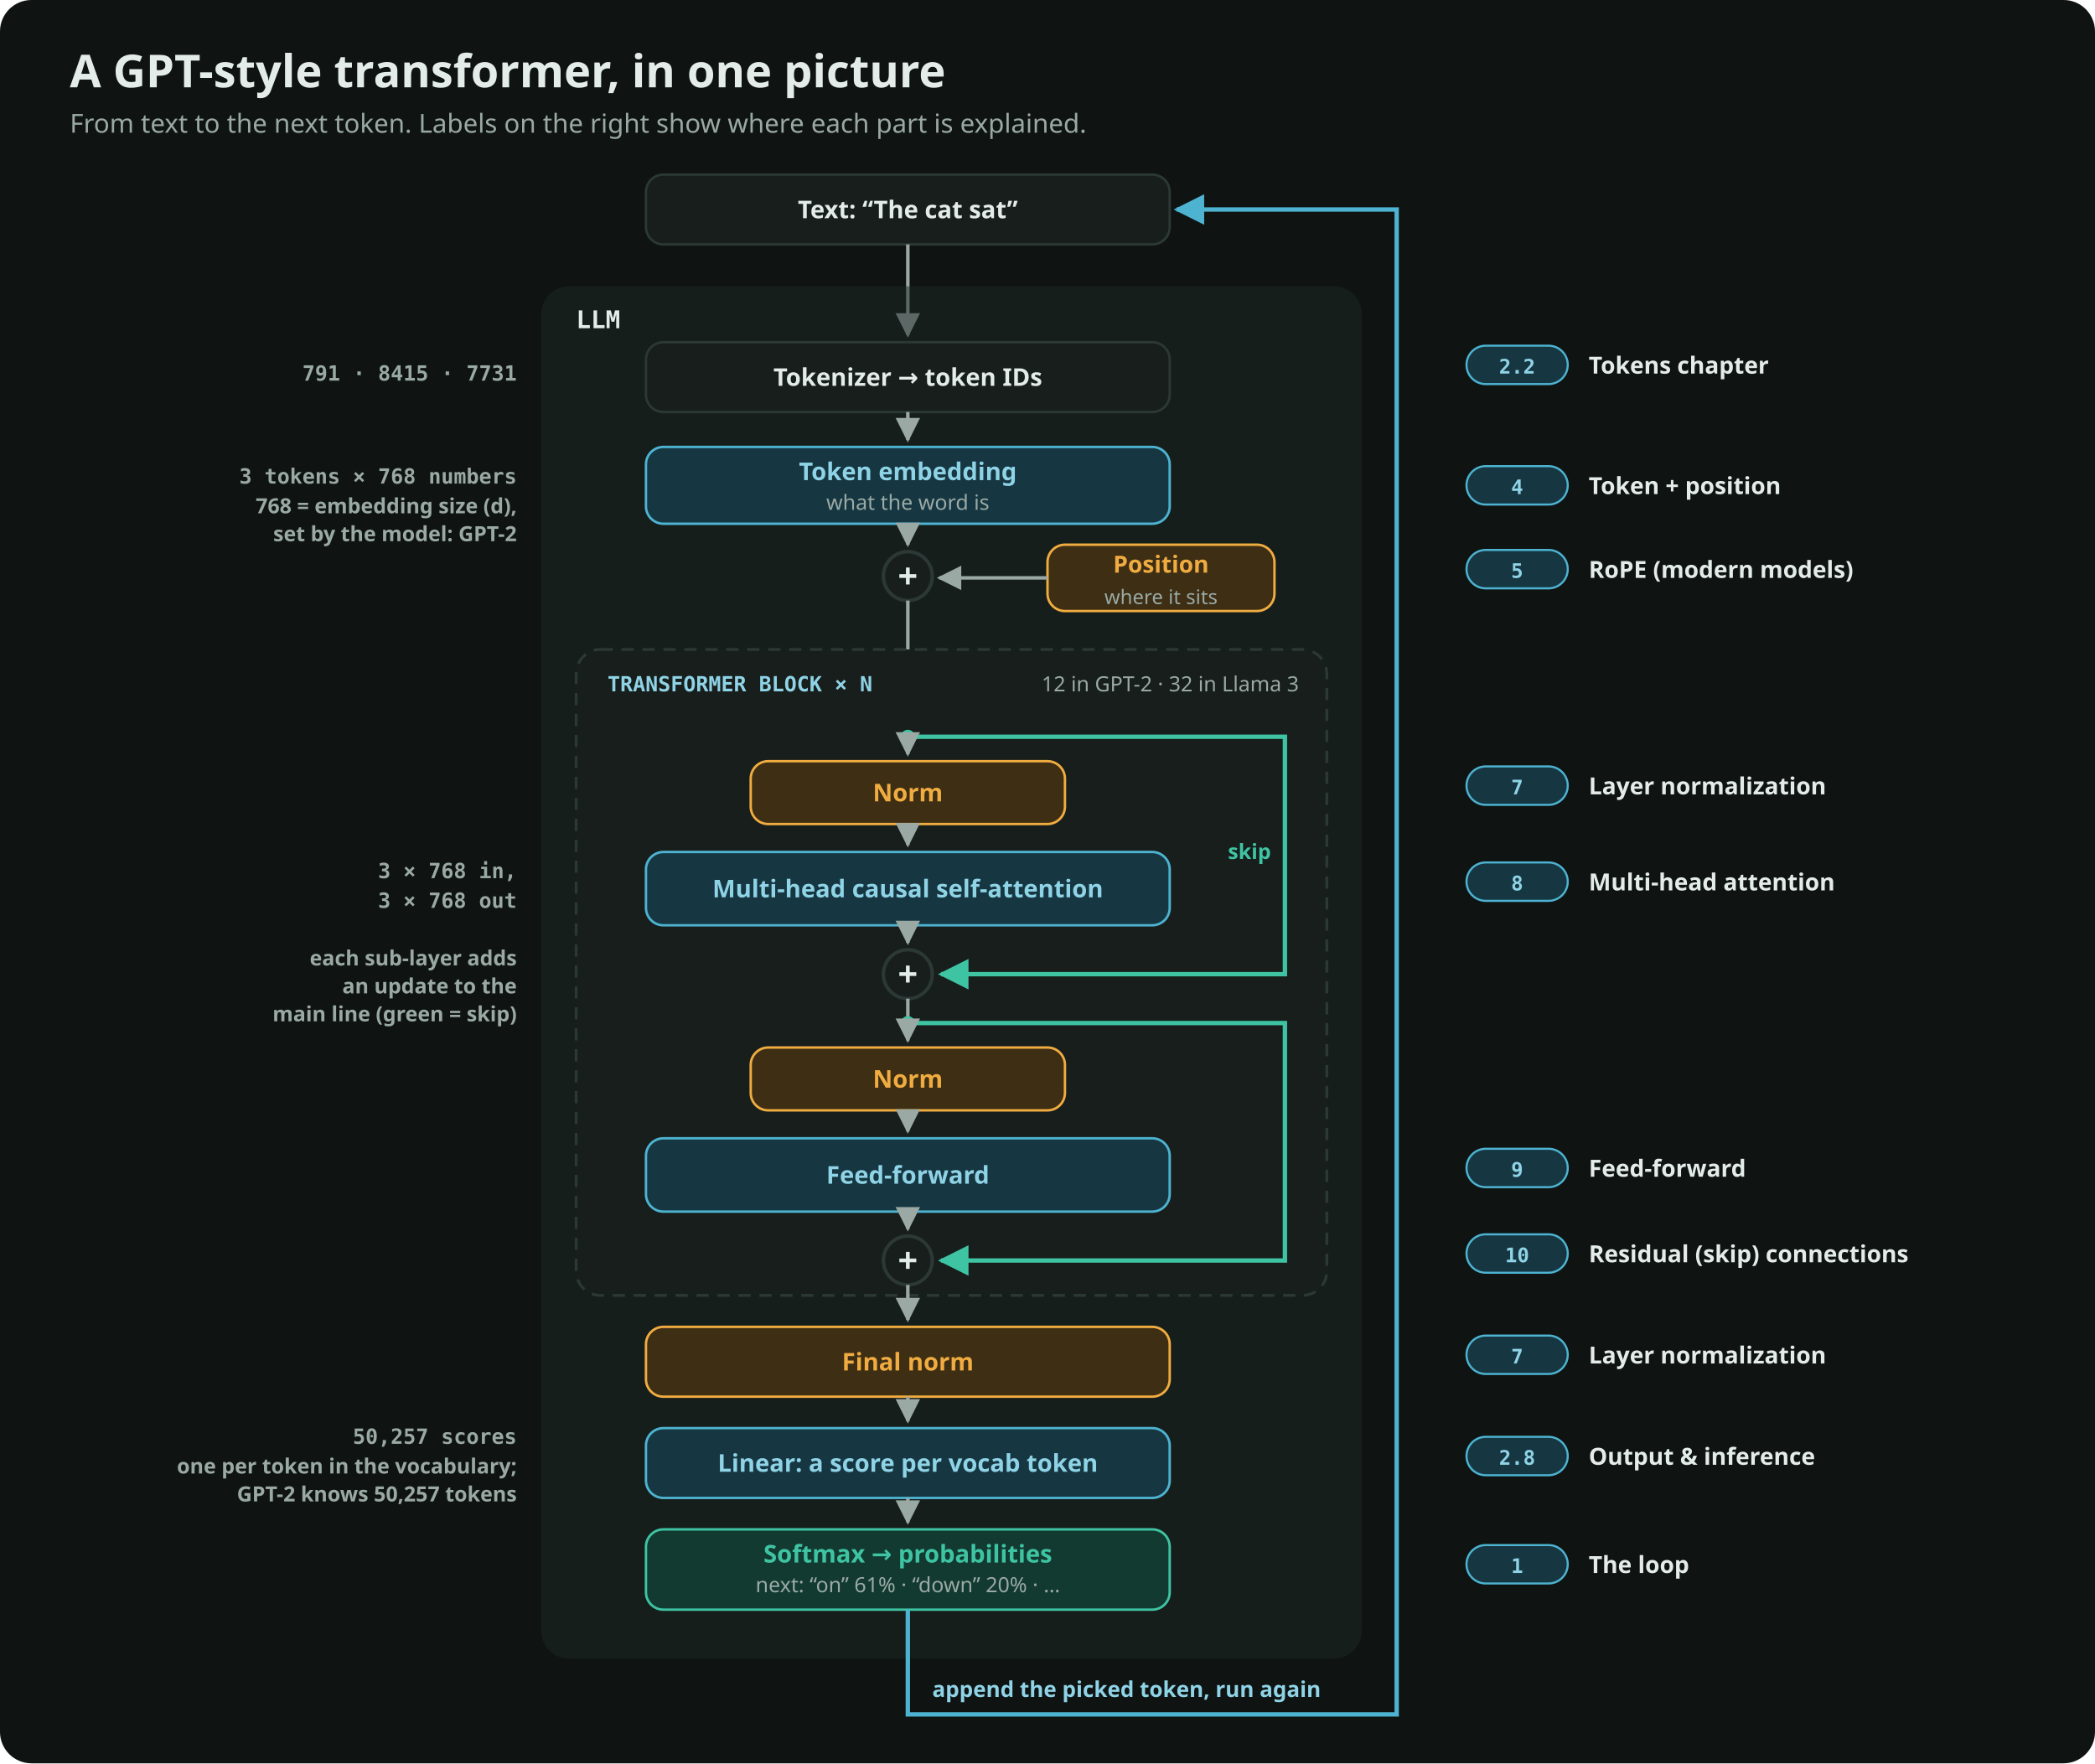
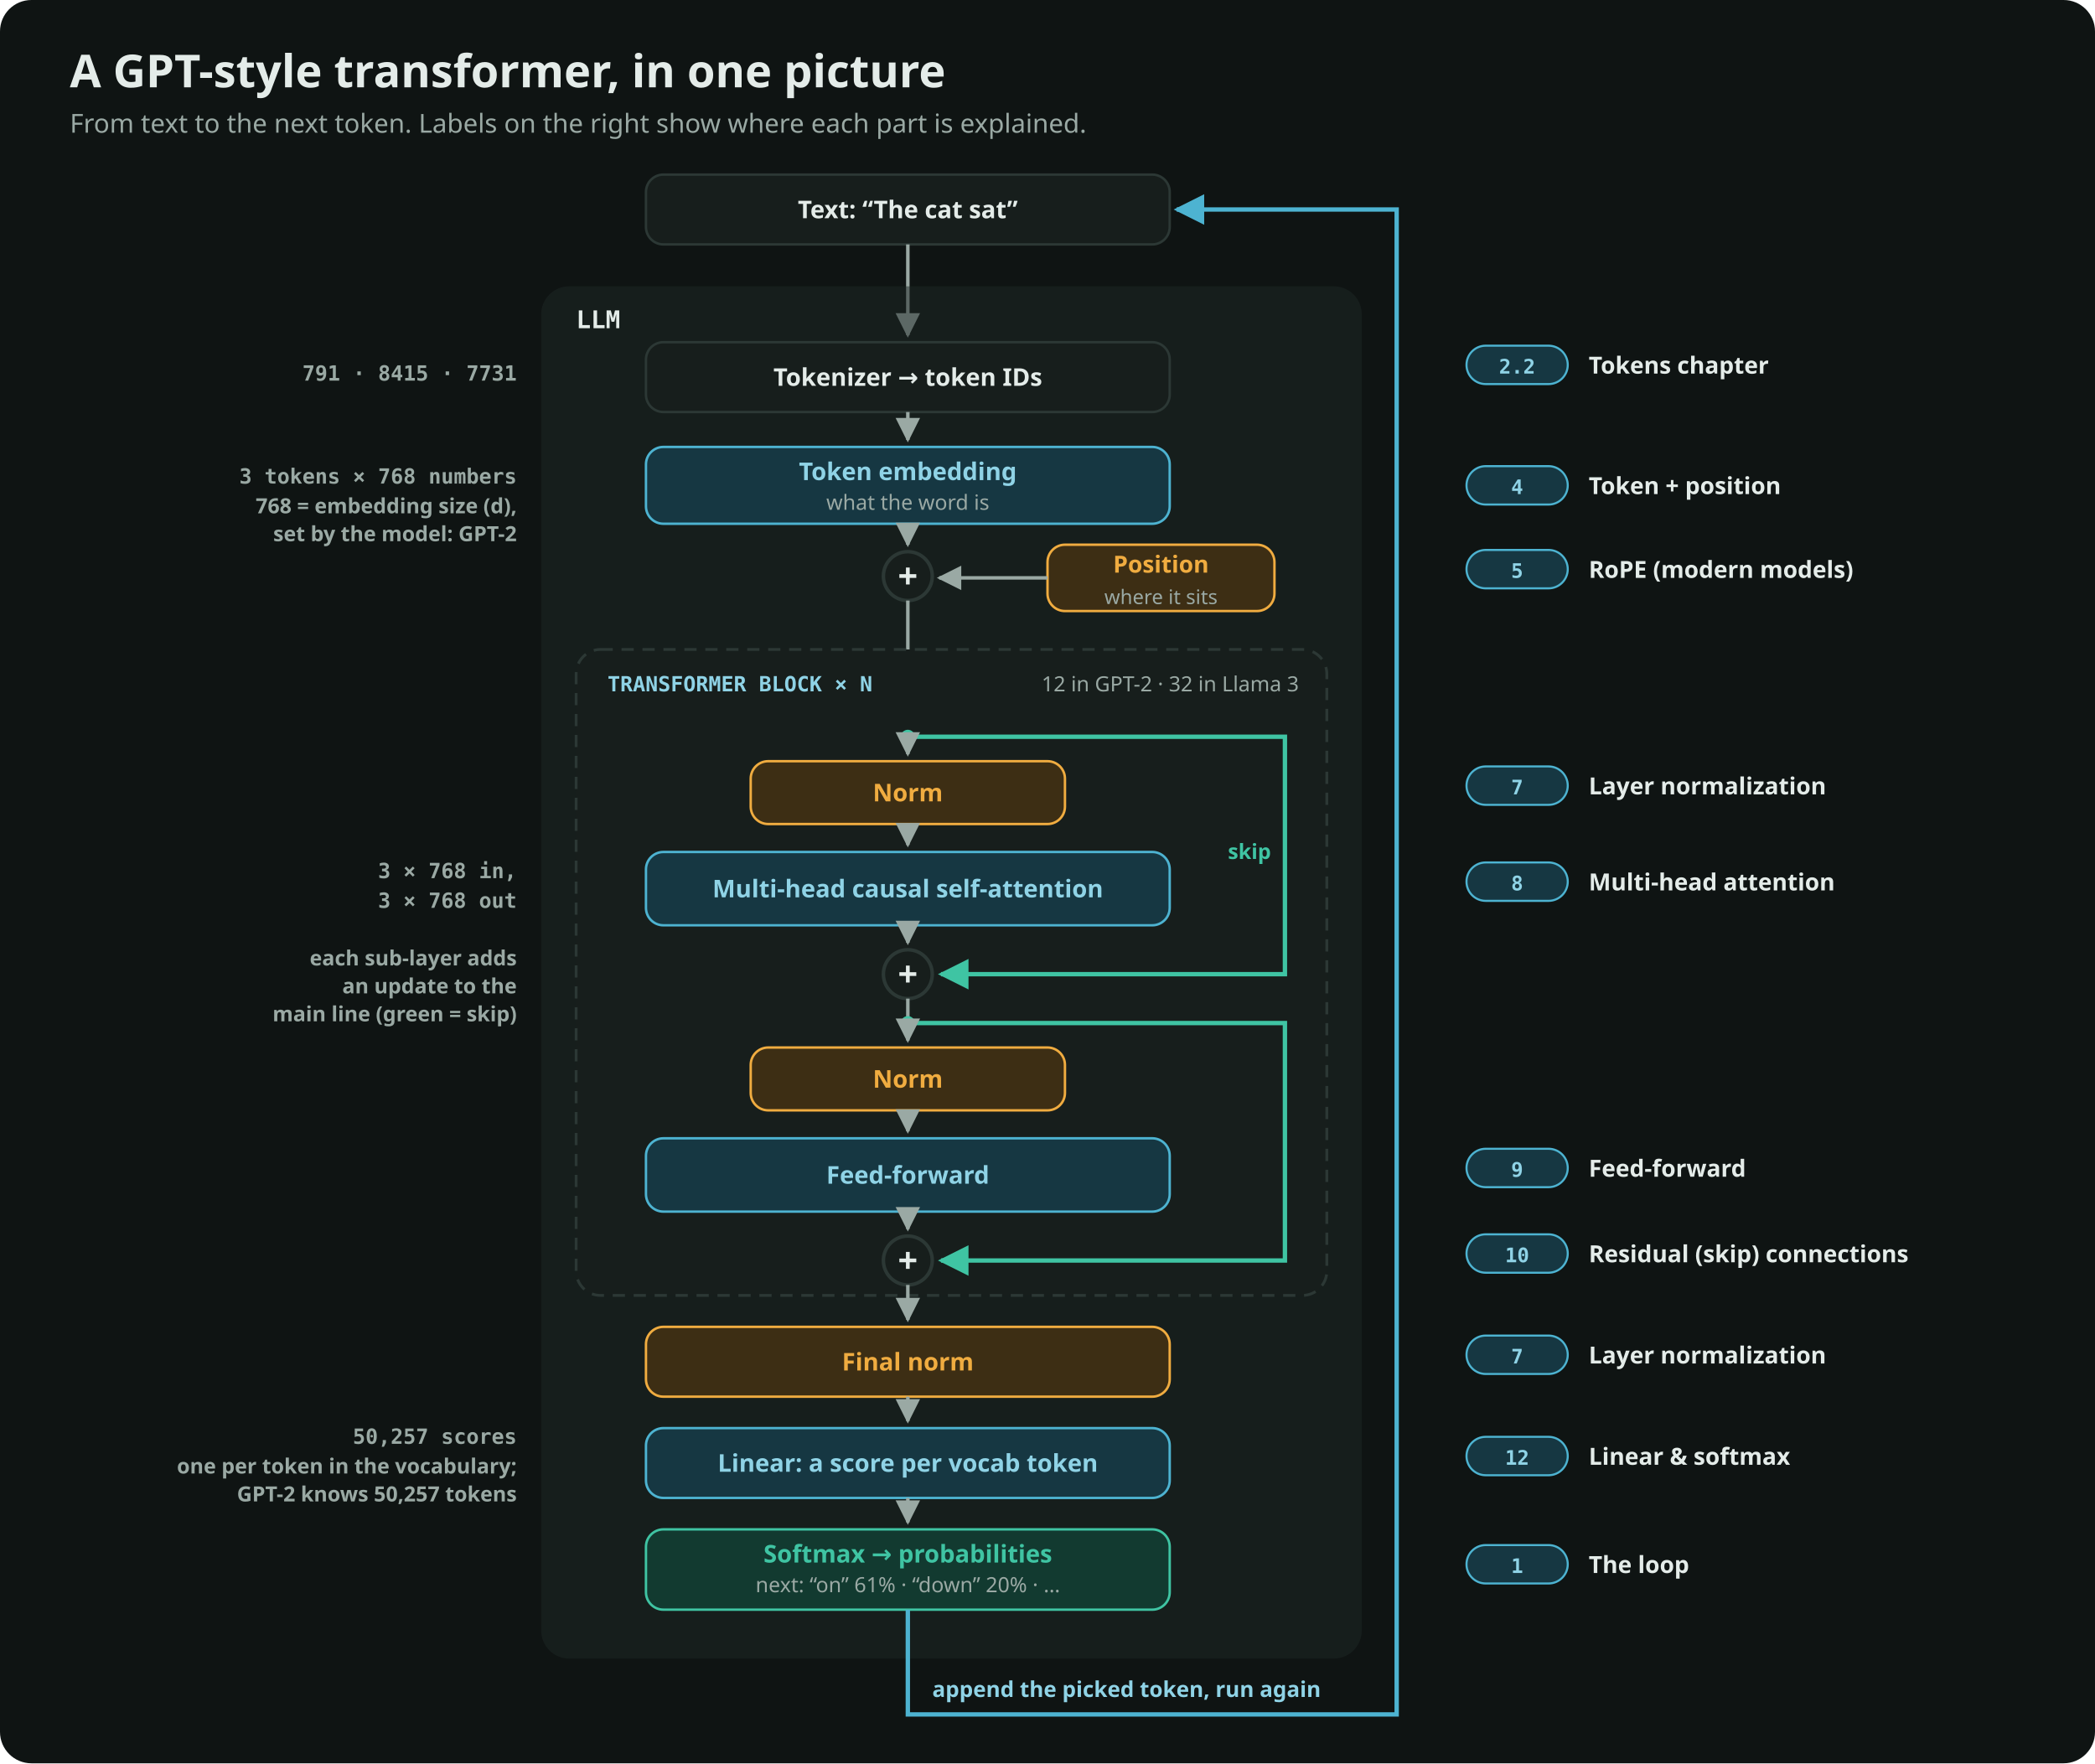
<svg xmlns="http://www.w3.org/2000/svg" viewBox="0 0 1200 1010" role="img" aria-labelledby="t d" font-family="'Schibsted Grotesk', ui-sans-serif, system-ui, sans-serif">
  <style>
    .bg{fill:#0f1413}.card{fill:#171e1c;stroke:#2c3835}.sunk{fill:#1f2826}
    .ink{fill:#e4ece9}.muted{fill:#9aa9a4}.onacc{fill:#0f1413}
    .acc{fill:#4db3d1}.accink{fill:#8fd3e6}.accsoft{fill:#163742}
    .pos{fill:#3fc4a3}.posink{fill:#3fc4a3}.possoft{fill:#123a30;stroke:#3fc4a3}
    .neg{fill:#f07d60}.negink{fill:#f07d60}.negsoft{fill:#42221a;stroke:#f07d60}
    .heat{fill:#3d2e14;stroke:#f0ac40}.heatink{fill:#f0ac40}.heatfill{fill:#f0ac40}
    .line{stroke:#9aa9a4;fill:none;stroke-width:2}.thin{stroke:#2c3835;fill:none;stroke-width:1.5}
    .dash{stroke:#4db3d1;fill:none;stroke-width:2;stroke-dasharray:6 5}
    .sacc{stroke:#4db3d1;fill:none;stroke-width:2.5}.sheat{stroke:#f0ac40;fill:none;stroke-width:2.5}
    .spos{stroke:#3fc4a3;fill:none;stroke-width:2.5}.sneg{stroke:#f07d60;fill:none;stroke-width:2.5}
    .edge{stroke:#4db3d1;fill:none;stroke-width:1;opacity:.45}
    .stream{stroke:#4db3d1;fill:none;stroke-width:14;stroke-linecap:round;opacity:.35}
    .row{fill:#1f2826}.hit{fill:#163742;stroke:#4db3d1}
    .mono{font-family:'JetBrains Mono',ui-monospace,Menlo,monospace}
    .head{font-size:13px;font-weight:700;letter-spacing:.08em}
    .arrowhead{fill:#9aa9a4}.arrowacc{fill:#4db3d1}
  </style>
  <defs>
    <marker id="a" viewBox="0 0 10 10" refX="9" refY="5" markerWidth="7" markerHeight="7" orient="auto-start-reverse">
      <path d="M0 0L10 5L0 10z" class="arrowhead" />
    </marker>
    <marker id="ap" viewBox="0 0 10 10" refX="9" refY="5" markerWidth="7" markerHeight="7" orient="auto-start-reverse">
      <path d="M0 0L10 5L0 10z" class="pos" />
    </marker>
    <marker id="aa" viewBox="0 0 10 10" refX="9" refY="5" markerWidth="7" markerHeight="7" orient="auto-start-reverse">
      <path d="M0 0L10 5L0 10z" class="arrowacc" />
    </marker>
  </defs>
  <rect class="bg" width="1200" height="1010" rx="18" />
  <text x="40" y="50" text-anchor="start" class="ink" font-size="26" font-weight="700">A GPT-style transformer, in one picture</text>
  <text x="40" y="76" text-anchor="start" class="muted" font-size="15">From text to the next token. Labels on the right show where each part is explained.</text>
  <rect class="card" x="370" y="100" width="300" height="40" rx="10" stroke-width="1.4" />
  <text x="520.0" y="125.0" text-anchor="middle" class="ink" font-size="14" font-weight="700">Text: “The cat sat”</text>
  <line class="line" x1="520" y1="140" x2="520" y2="192" marker-end="url(#a)" />
  <rect class="sunk" x="310" y="164" width="470" height="786" rx="16" stroke-width="1.4" stroke-dasharray="3 4" fill-opacity="0.5" />
  <text x="330" y="188" text-anchor="start" class="ink mono" font-size="14" font-weight="700">LLM</text>
  <rect class="card" x="370" y="196" width="300" height="40" rx="10" stroke-width="1.4" />
  <text x="520.0" y="221.0" text-anchor="middle" class="ink" font-size="14" font-weight="700">Tokenizer → token IDs</text>
  <text x="296" y="218" text-anchor="end" class="muted mono" font-size="12" font-weight="600">791 · 8415 · 7731</text>
  <rect class="hit" x="840" y="198" width="58" height="22" rx="11" stroke-width="1.2" />
  <text x="869" y="214" text-anchor="middle" class="accink mono" font-size="11.5" font-weight="700">2.2</text>
  <text x="910" y="214" text-anchor="start" class="ink" font-size="13.5" font-weight="600">Tokens chapter</text>
  <line class="line" x1="520" y1="236" x2="520" y2="252" marker-end="url(#a)" />
  <rect class="hit" x="370" y="256" width="300" height="44" rx="10" stroke-width="1.4" />
  <text x="520.0" y="275" text-anchor="middle" class="accink" font-size="14" font-weight="700">Token embedding</text>
  <text x="520.0" y="292" text-anchor="middle" class="muted" font-size="12">what the word is</text>
  <line class="line" x1="520" y1="300" x2="520" y2="312" marker-end="url(#a)" />
  <circle class="card" cx="520" cy="330" r="14" stroke-width="2" />
  <text x="520" y="337" text-anchor="middle" class="ink" font-size="20" font-weight="700">+</text>
  <rect class="heat" x="600" y="312" width="130" height="38" rx="10" stroke-width="1.4" />
  <text x="665" y="328" text-anchor="middle" class="heatink" font-size="13.5" font-weight="700">Position</text>
  <text x="665" y="346" text-anchor="middle" class="muted" font-size="11.5">where it sits</text>
  <line class="line" x1="600" y1="331" x2="538" y2="331" marker-end="url(#a)" />
  <text x="296" y="277" text-anchor="end" class="muted mono" font-size="12" font-weight="600">3 tokens × 768 numbers</text>
  <text x="296" y="294" text-anchor="end" class="muted" font-size="12" font-weight="600">768 = embedding size (d),</text>
  <text x="296" y="310" text-anchor="end" class="muted" font-size="12" font-weight="600">set by the model: GPT-2</text>
  <rect class="hit" x="840" y="267" width="58" height="22" rx="11" stroke-width="1.2" />
  <text x="869" y="283" text-anchor="middle" class="accink mono" font-size="11.5" font-weight="700">4</text>
  <text x="910" y="283" text-anchor="start" class="ink" font-size="13.5" font-weight="600">Token + position</text>
  <rect class="hit" x="840" y="315" width="58" height="22" rx="11" stroke-width="1.2" />
  <text x="869" y="331" text-anchor="middle" class="accink mono" font-size="11.5" font-weight="700">5</text>
  <text x="910" y="331" text-anchor="start" class="ink" font-size="13.5" font-weight="600">RoPE (modern models)</text>
  <line class="line" x1="520" y1="344" x2="520" y2="418" marker-end="url(#a)" />
  <rect class="card" x="330" y="372" width="430" height="370" rx="14" stroke-width="1.6" stroke-dasharray="7 5" />
  <text x="348" y="396" text-anchor="start" class="accink mono" font-size="12" font-weight="700">TRANSFORMER BLOCK × N</text>
  <text x="744" y="396" text-anchor="end" class="muted" font-size="12">12 in GPT-2 · 32 in Llama 3</text>
  <circle class="pos" cx="520" cy="422" r="4" />
  <path class="spos" fill="none" d="M520 422 H736 V558 H539" marker-end="url(#ap)" />
  <line class="line" x1="520" y1="422" x2="520" y2="432" marker-end="url(#a)" />
  <rect class="heat" x="430" y="436" width="180" height="36" rx="10" stroke-width="1.4" />
  <text x="520.0" y="459.0" text-anchor="middle" class="heatink" font-size="14" font-weight="700">Norm</text>
  <line class="line" x1="520" y1="472" x2="520" y2="484" marker-end="url(#a)" />
  <rect class="hit" x="370" y="488" width="300" height="42" rx="10" stroke-width="1.4" />
  <text x="520.0" y="514.0" text-anchor="middle" class="accink" font-size="14" font-weight="700">Multi-head causal self-attention</text>
  <line class="line" x1="520" y1="530" x2="520" y2="540" marker-end="url(#a)" />
  <circle class="card" cx="520" cy="558" r="14" stroke-width="2" />
  <text x="520" y="565" text-anchor="middle" class="ink" font-size="20" font-weight="700">+</text>
  <rect class="hit" x="840" y="439" width="58" height="22" rx="11" stroke-width="1.2" />
  <text x="869" y="455" text-anchor="middle" class="accink mono" font-size="11.5" font-weight="700">7</text>
  <text x="910" y="455" text-anchor="start" class="ink" font-size="13.5" font-weight="600">Layer normalization</text>
  <rect class="hit" x="840" y="494" width="58" height="22" rx="11" stroke-width="1.2" />
  <text x="869" y="510" text-anchor="middle" class="accink mono" font-size="11.5" font-weight="700">8</text>
  <text x="910" y="510" text-anchor="start" class="ink" font-size="13.5" font-weight="600">Multi-head attention</text>
  <line class="line" x1="520" y1="572" x2="520" y2="586" />
  <circle class="pos" cx="520" cy="586" r="4" />
  <path class="spos" fill="none" d="M520 586 H736 V722 H539" marker-end="url(#ap)" />
  <line class="line" x1="520" y1="586" x2="520" y2="596" marker-end="url(#a)" />
  <rect class="heat" x="430" y="600" width="180" height="36" rx="10" stroke-width="1.4" />
  <text x="520.0" y="623.0" text-anchor="middle" class="heatink" font-size="14" font-weight="700">Norm</text>
  <line class="line" x1="520" y1="636" x2="520" y2="648" marker-end="url(#a)" />
  <rect class="hit" x="370" y="652" width="300" height="42" rx="10" stroke-width="1.4" />
  <text x="520.0" y="678.0" text-anchor="middle" class="accink" font-size="14" font-weight="700">Feed-forward</text>
  <line class="line" x1="520" y1="694" x2="520" y2="704" marker-end="url(#a)" />
  <circle class="card" cx="520" cy="722" r="14" stroke-width="2" />
  <text x="520" y="729" text-anchor="middle" class="ink" font-size="20" font-weight="700">+</text>
  <rect class="hit" x="840" y="658" width="58" height="22" rx="11" stroke-width="1.2" />
  <text x="869" y="674" text-anchor="middle" class="accink mono" font-size="11.5" font-weight="700">9</text>
  <text x="910" y="674" text-anchor="start" class="ink" font-size="13.5" font-weight="600">Feed-forward</text>
  <rect class="hit" x="840" y="707" width="58" height="22" rx="11" stroke-width="1.2" />
  <text x="869" y="723" text-anchor="middle" class="accink mono" font-size="11.5" font-weight="700">10</text>
  <text x="910" y="723" text-anchor="start" class="ink" font-size="13.5" font-weight="600">Residual (skip) connections</text>
  <text x="728" y="492" text-anchor="end" class="posink" font-size="12" font-weight="700">skip</text>
  <text x="296" y="503" text-anchor="end" class="muted mono" font-size="12" font-weight="600">3 × 768 in,</text>
  <text x="296" y="520" text-anchor="end" class="muted mono" font-size="12" font-weight="600">3 × 768 out</text>
  <text x="296" y="553" text-anchor="end" class="muted" font-size="12" font-weight="600">each sub-layer adds</text>
  <text x="296" y="569" text-anchor="end" class="muted" font-size="12" font-weight="600">an update to the</text>
  <text x="296" y="585" text-anchor="end" class="muted" font-size="12" font-weight="600">main line (green = skip)</text>
  <line class="line" x1="520" y1="736" x2="520" y2="756" marker-end="url(#a)" />
  <rect class="heat" x="370" y="760" width="300" height="40" rx="10" stroke-width="1.4" />
  <text x="520.0" y="785.0" text-anchor="middle" class="heatink" font-size="14" font-weight="700">Final norm</text>
  <rect class="hit" x="840" y="765" width="58" height="22" rx="11" stroke-width="1.2" />
  <text x="869" y="781" text-anchor="middle" class="accink mono" font-size="11.5" font-weight="700">7</text>
  <text x="910" y="781" text-anchor="start" class="ink" font-size="13.5" font-weight="600">Layer normalization</text>
  <line class="line" x1="520" y1="800" x2="520" y2="814" marker-end="url(#a)" />
  <rect class="hit" x="370" y="818" width="300" height="40" rx="10" stroke-width="1.4" />
  <text x="520.0" y="843.0" text-anchor="middle" class="accink" font-size="14" font-weight="700">Linear: a score per vocab token</text>
  <text x="296" y="827" text-anchor="end" class="muted mono" font-size="12" font-weight="600">50,257 scores</text>
  <text x="296" y="844" text-anchor="end" class="muted" font-size="12" font-weight="600">one per token in the vocabulary;</text>
  <text x="296" y="860" text-anchor="end" class="muted" font-size="12" font-weight="600">GPT-2 knows 50,257 tokens</text>
  <rect class="hit" x="840" y="823" width="58" height="22" rx="11" stroke-width="1.2" />
-   <text x="869" y="839" text-anchor="middle" class="accink mono" font-size="11.5" font-weight="700">2.8</text>
-   <text x="910" y="839" text-anchor="start" class="ink" font-size="13.5" font-weight="600">Output &amp; inference</text>
+   <text x="869" y="839" text-anchor="middle" class="accink mono" font-size="11.5" font-weight="700">12</text>
+   <text x="910" y="839" text-anchor="start" class="ink" font-size="13.5" font-weight="600">Linear &amp; softmax</text>
  <line class="line" x1="520" y1="858" x2="520" y2="872" marker-end="url(#a)" />
  <rect class="possoft" x="370" y="876" width="300" height="46" rx="10" stroke-width="1.4" />
  <text x="520.0" y="895" text-anchor="middle" class="posink" font-size="14" font-weight="700">Softmax → probabilities</text>
  <text x="520.0" y="912" text-anchor="middle" class="muted" font-size="12">next: “on” 61% · “down” 20% · …</text>
  <rect class="hit" x="840" y="885" width="58" height="22" rx="11" stroke-width="1.2" />
  <text x="869" y="901" text-anchor="middle" class="accink mono" font-size="11.5" font-weight="700">1</text>
  <text x="910" y="901" text-anchor="start" class="ink" font-size="13.5" font-weight="600">The loop</text>
  <path class="sacc" fill="none" d="M520 922 V982 H800 V120 H674" marker-end="url(#aa)" />
  <text x="534" y="972" text-anchor="start" class="accink" font-size="12.5" font-weight="700">append the picked token, run again</text>
</svg>
